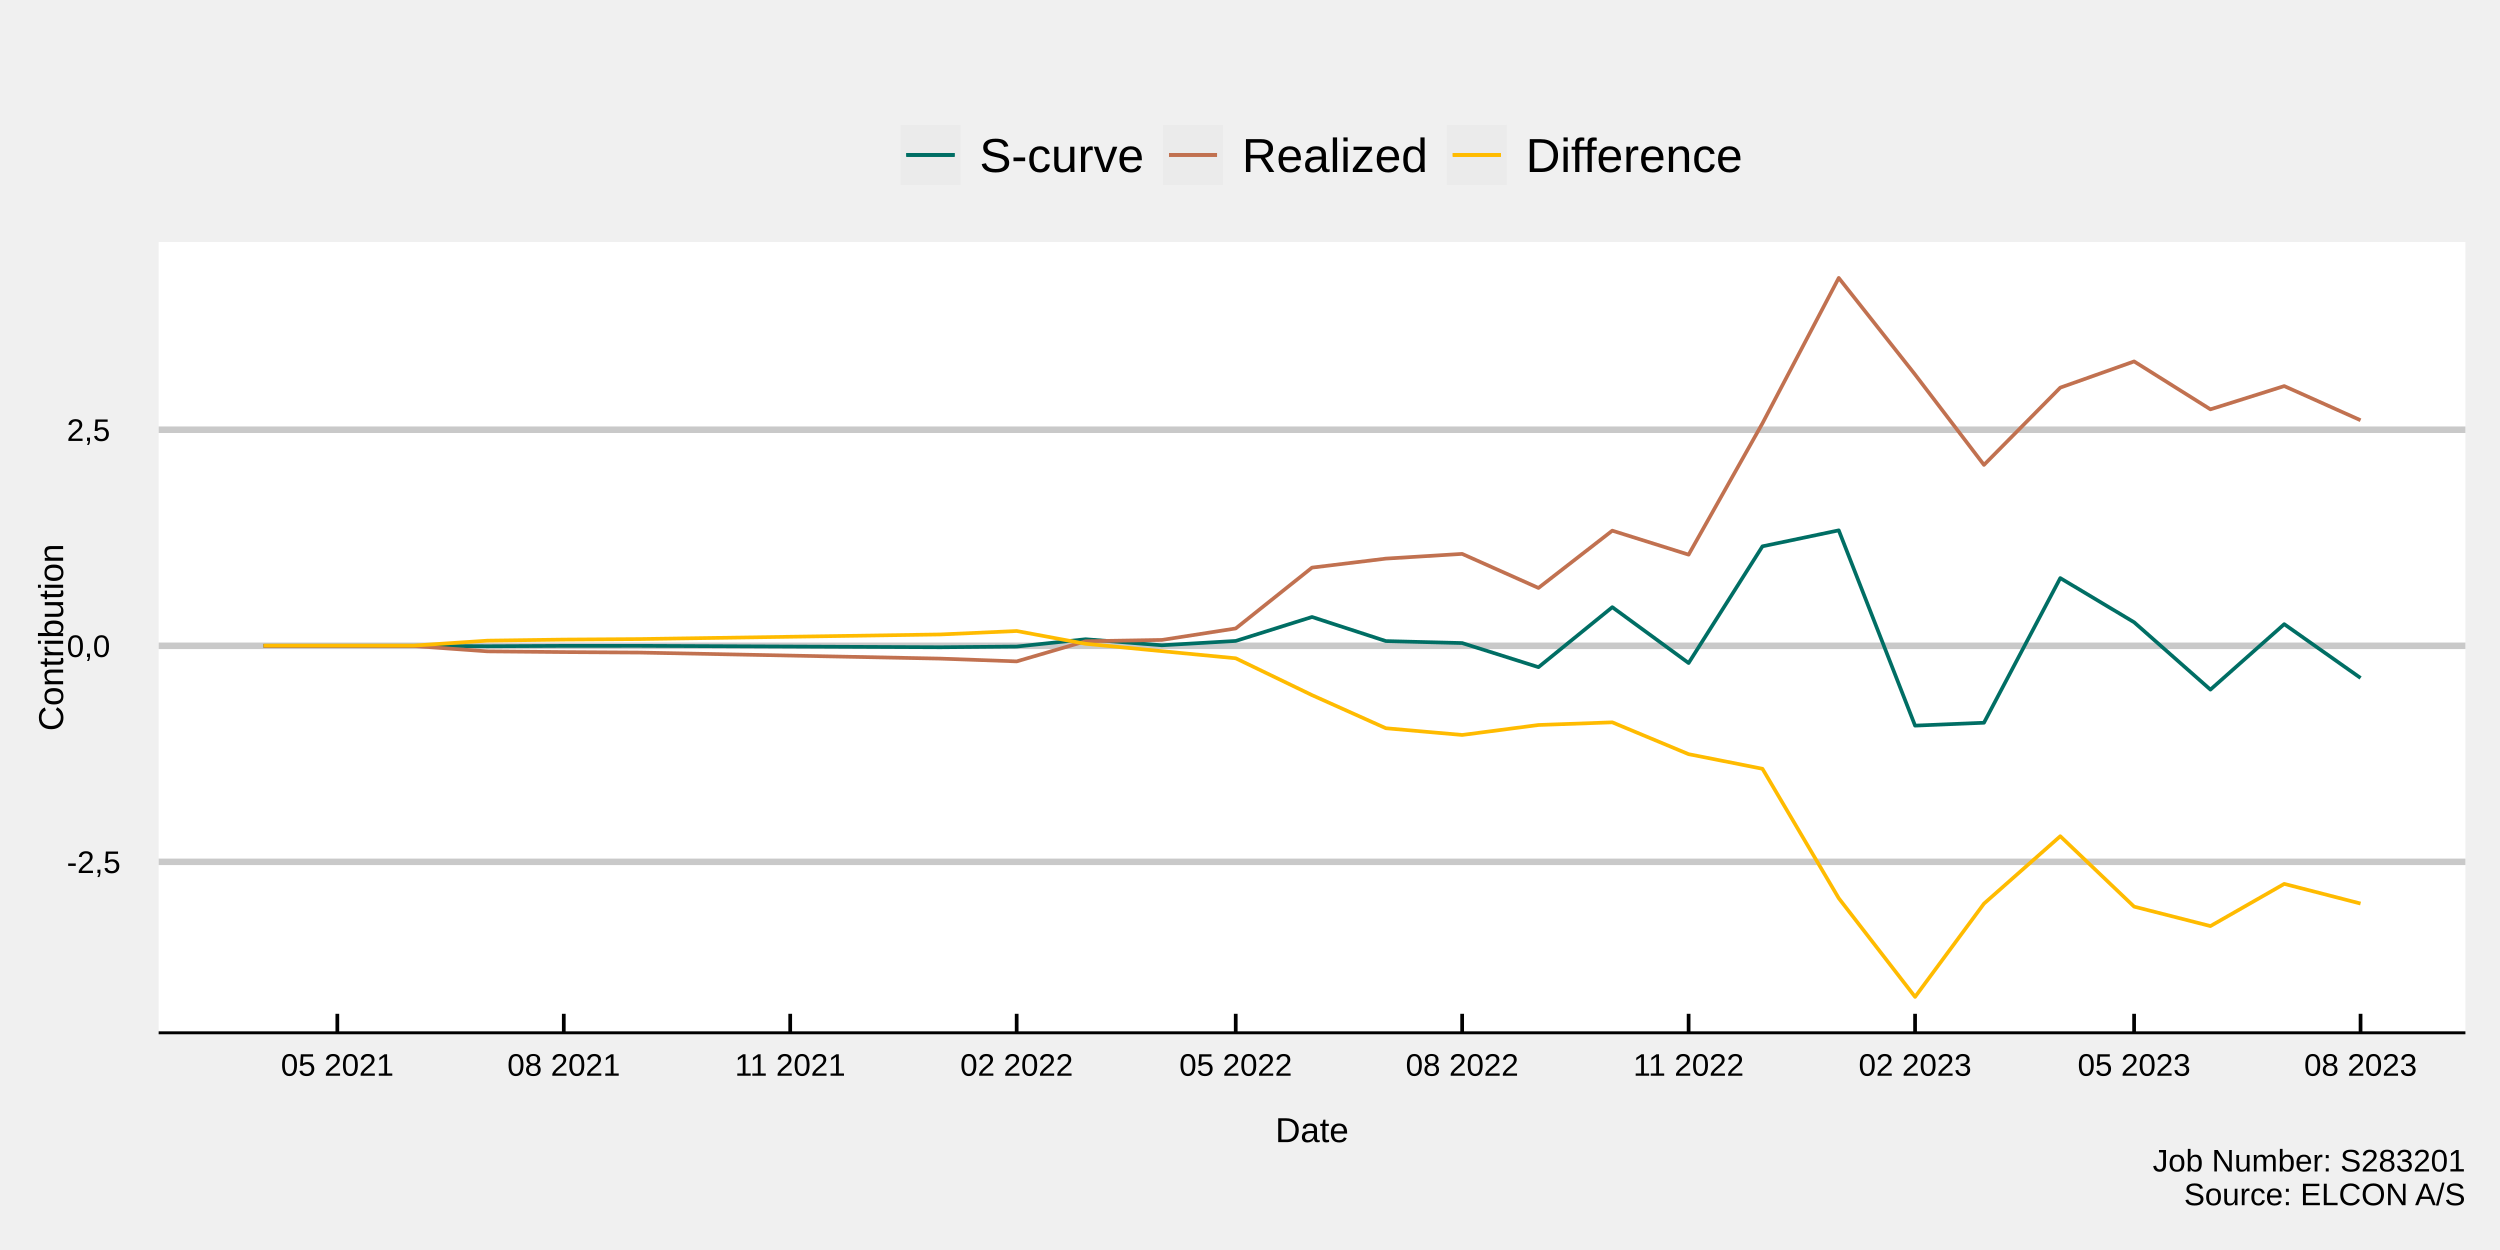
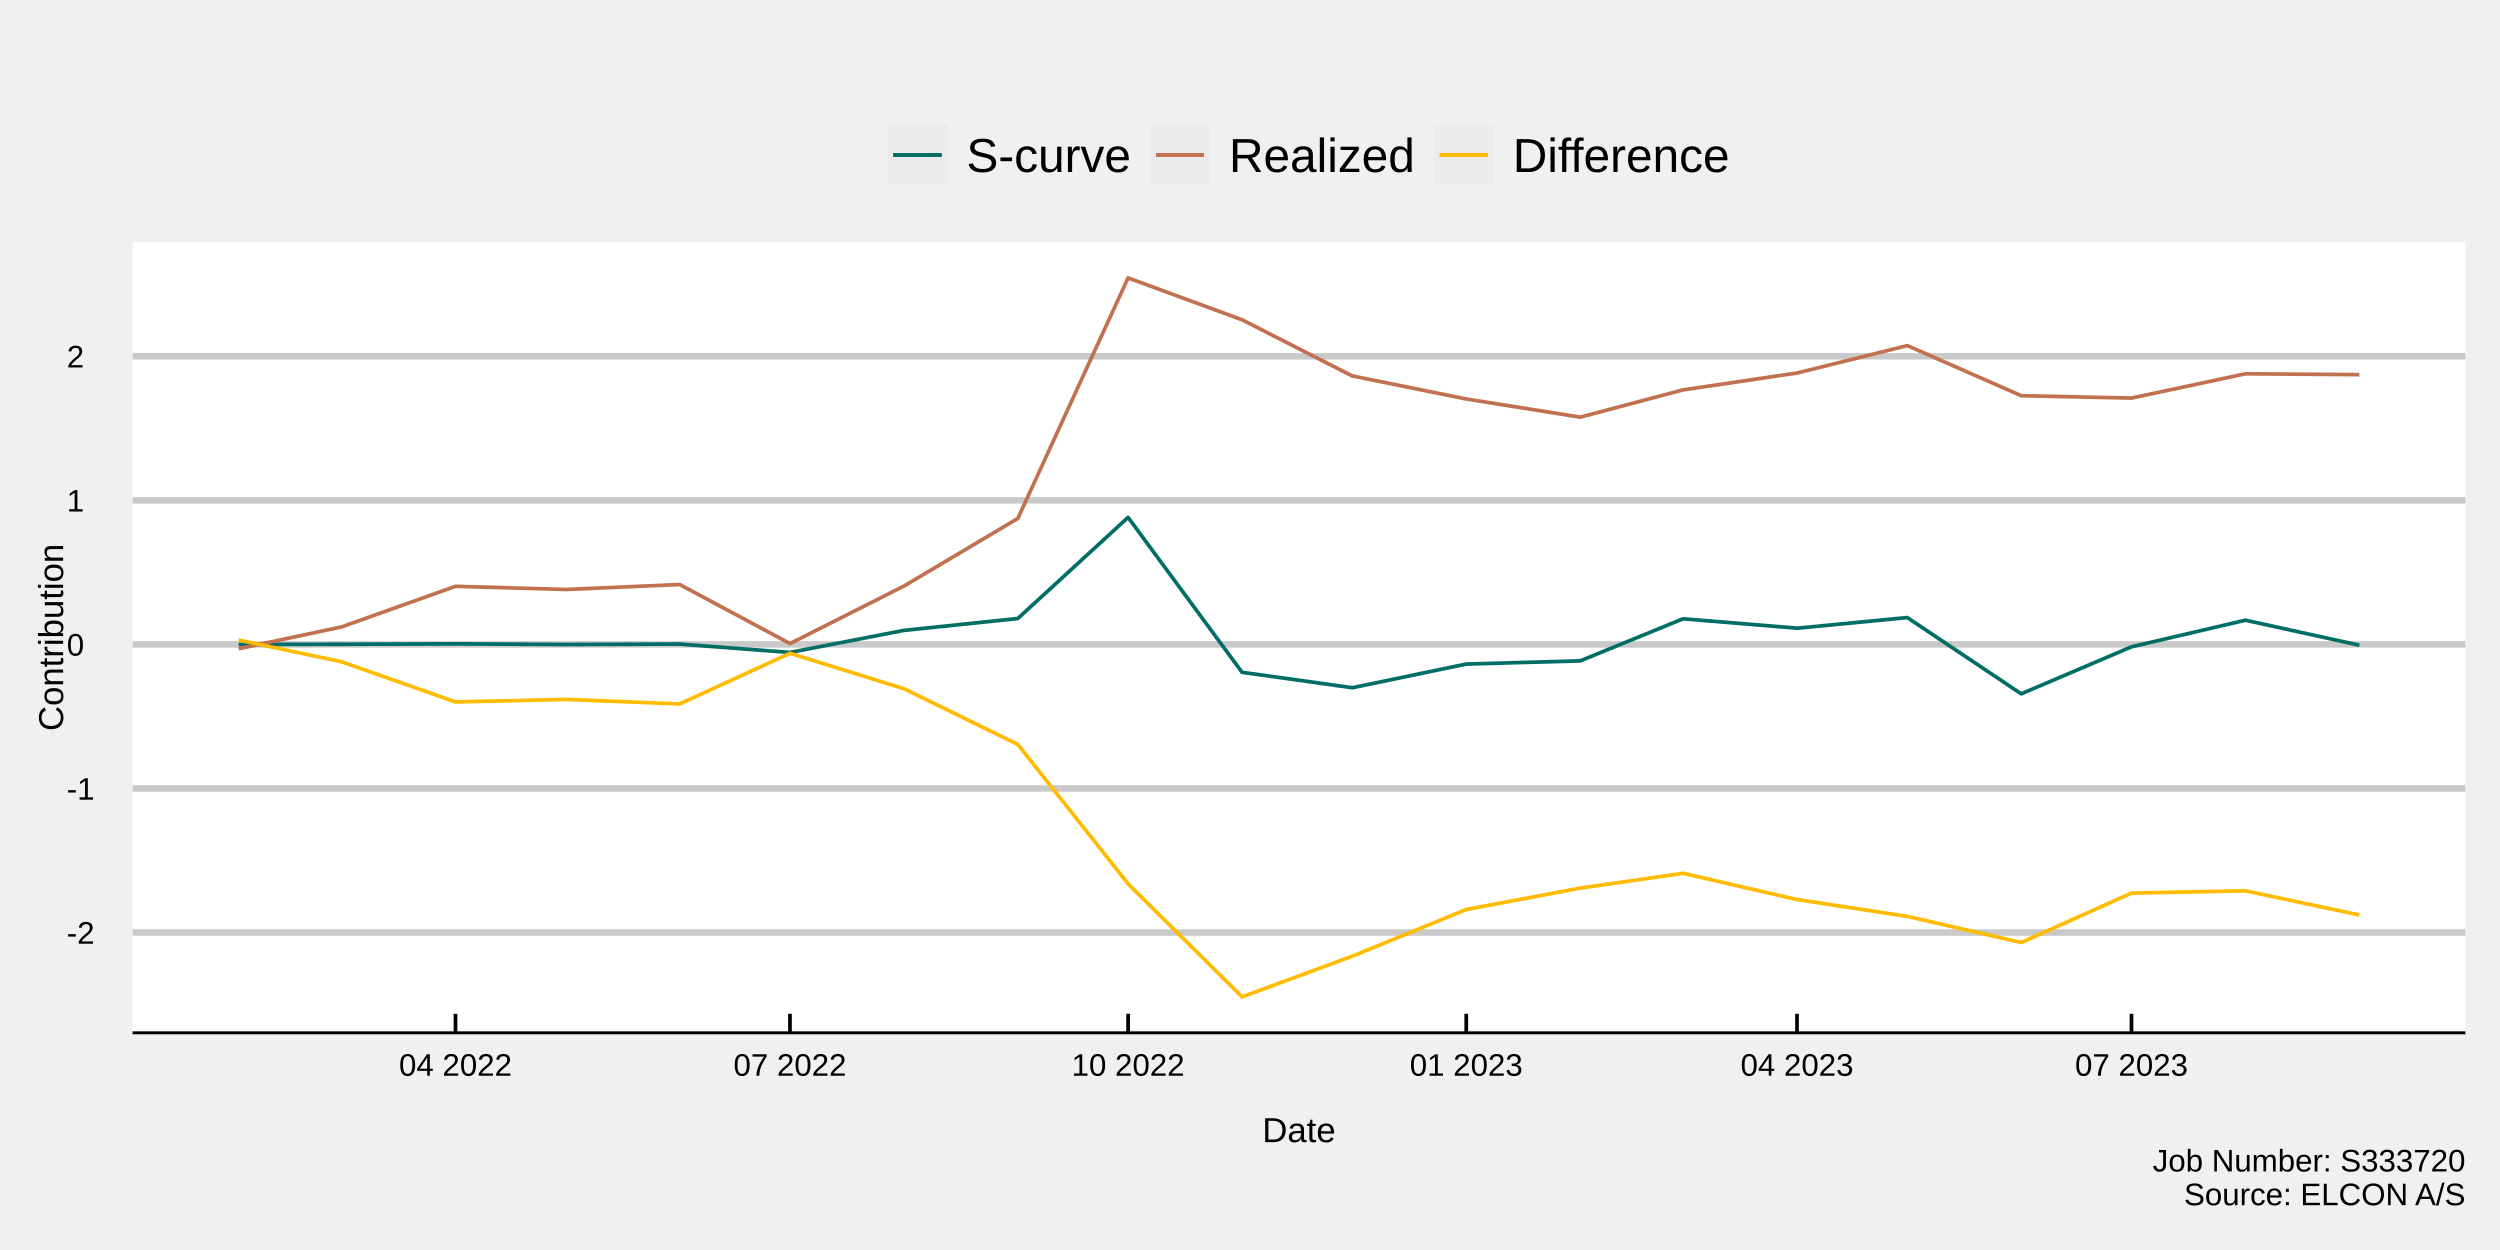
<svg xmlns="http://www.w3.org/2000/svg" class="svglite" width="720.00pt" height="360.00pt" viewBox="0 0 720.00 360.00">
  <defs>
    <style type="text/css">
    .svglite line, .svglite polyline, .svglite polygon, .svglite path, .svglite rect, .svglite circle {
      fill: none;
      stroke: #000000;
      stroke-linecap: round;
      stroke-linejoin: round;
      stroke-miterlimit: 10.00;
    }
    .svglite text {
      white-space: pre;
    }
  </style>
  </defs>
  <rect width="100%" height="100%" style="stroke: none; fill: none;" />
  <defs>
    <clipPath id="cpMC4wMHw3MjAuMDB8MC4wMHwzNjAuMDA=">
      <rect x="0.00" y="0.00" width="720.00" height="360.00" />
    </clipPath>
  </defs>
  <g clip-path="url(#cpMC4wMHw3MjAuMDB8MC4wMHwzNjAuMDA=)">
</g>
  <defs>
-     <clipPath id="cpNDUuNjl8NzEwLjA0fDY5LjY5fDI5Ny40NQ==">
-       <rect x="45.69" y="69.69" width="664.35" height="227.77" />
+     <clipPath id="cpMzguMTl8NzEwLjA0fDY5LjY5fDI5Ny40NQ==">
+       <rect x="38.19" y="69.69" width="671.85" height="227.77" />
    </clipPath>
  </defs>
-   <g clip-path="url(#cpNDUuNjl8NzEwLjA0fDY5LjY5fDI5Ny40NQ==)">
-     <rect x="45.69" y="69.69" width="664.35" height="227.77" style="stroke-width: 1.07; stroke: none; fill: #FFFFFF;" />
-     <polyline points="45.69,248.21 710.04,248.21 " style="stroke-width: 1.87; stroke: #C9C9C9; stroke-linecap: butt;" />
-     <polyline points="45.69,185.99 710.04,185.99 " style="stroke-width: 1.87; stroke: #C9C9C9; stroke-linecap: butt;" />
-     <polyline points="45.69,123.76 710.04,123.76 " style="stroke-width: 1.87; stroke: #C9C9C9; stroke-linecap: butt;" />
-     <polyline points="75.89,185.99 97.15,185.99 119.13,185.99 140.39,186.12 162.37,186.01 184.34,186.00 270.82,186.41 292.80,186.21 312.65,184.10 334.62,185.84 355.89,184.59 377.86,177.69 399.13,184.63 421.10,185.20 443.08,192.14 464.34,174.87 486.32,190.95 507.59,157.34 529.56,152.74 551.54,208.98 571.38,208.15 593.36,166.49 614.62,179.21 636.60,198.61 657.86,179.76 679.84,195.26 " style="stroke-width: 1.07; stroke: #006E64; stroke-linecap: butt;" />
-     <polyline points="75.89,186.03 97.15,186.03 119.13,186.05 140.39,187.59 162.37,187.80 184.34,187.94 270.82,189.68 292.80,190.48 312.65,184.68 334.62,184.30 355.89,180.99 377.86,163.47 399.13,160.88 421.10,159.52 443.08,169.33 464.34,152.83 486.32,159.74 507.59,121.91 529.56,80.04 551.54,107.87 571.38,133.89 593.36,111.64 614.62,104.09 636.60,117.89 657.86,111.19 679.84,121.03 " style="stroke-width: 1.07; stroke: #C17150; stroke-linecap: butt;" />
-     <polyline points="75.89,185.94 97.15,185.94 119.13,185.93 140.39,184.51 162.37,184.20 184.34,184.05 270.82,182.72 292.80,181.73 312.65,185.41 334.62,187.54 355.89,189.59 377.86,200.20 399.13,209.73 421.10,211.67 443.08,208.80 464.34,208.03 486.32,217.20 507.59,221.41 529.56,258.69 551.54,287.10 571.38,260.25 593.36,240.83 614.62,261.11 636.60,266.71 657.86,254.56 679.84,260.22 " style="stroke-width: 1.07; stroke: #FFBB00; stroke-linecap: butt;" />
+   <g clip-path="url(#cpMzguMTl8NzEwLjA0fDY5LjY5fDI5Ny40NQ==)">
+     <rect x="38.19" y="69.69" width="671.85" height="227.77" style="stroke-width: 1.07; stroke: none; fill: #FFFFFF;" />
+     <polyline points="38.19,268.57 710.04,268.57 " style="stroke-width: 1.87; stroke: #C9C9C9; stroke-linecap: butt;" />
+     <polyline points="38.19,227.08 710.04,227.08 " style="stroke-width: 1.87; stroke: #C9C9C9; stroke-linecap: butt;" />
+     <polyline points="38.19,185.59 710.04,185.59 " style="stroke-width: 1.87; stroke: #C9C9C9; stroke-linecap: butt;" />
+     <polyline points="38.19,144.10 710.04,144.10 " style="stroke-width: 1.87; stroke: #C9C9C9; stroke-linecap: butt;" />
+     <polyline points="38.19,102.61 710.04,102.61 " style="stroke-width: 1.87; stroke: #C9C9C9; stroke-linecap: butt;" />
+     <polyline points="68.73,185.59 98.36,185.55 131.18,185.43 162.94,185.62 195.75,185.49 227.51,187.91 260.32,181.55 293.13,178.13 324.89,149.00 357.71,193.62 389.46,198.07 422.28,191.25 455.09,190.33 484.73,178.21 517.54,180.92 549.30,177.86 582.11,199.82 613.87,186.28 646.68,178.62 679.50,185.83 " style="stroke-width: 1.07; stroke: #006E64; stroke-linecap: butt;" />
+     <polyline points="68.73,186.84 98.36,180.55 131.18,168.86 162.94,169.77 195.75,168.34 227.51,185.35 260.32,168.79 293.13,149.32 324.89,80.04 357.71,92.10 389.46,108.27 422.28,114.91 455.09,120.14 484.73,112.28 517.54,107.43 549.30,99.53 582.11,113.96 613.87,114.65 646.68,107.65 679.50,107.90 " style="stroke-width: 1.07; stroke: #C17150; stroke-linecap: butt;" />
+     <polyline points="68.73,184.34 98.36,190.59 131.18,202.16 162.94,201.43 195.75,202.73 227.51,188.15 260.32,198.35 293.13,214.40 324.89,254.55 357.71,287.10 389.46,275.39 422.28,261.93 455.09,255.78 484.73,251.51 517.54,259.07 549.30,263.92 582.11,271.45 613.87,257.21 646.68,256.56 679.50,263.52 " style="stroke-width: 1.07; stroke: #FFBB00; stroke-linecap: butt;" />
  </g>
  <g clip-path="url(#cpMC4wMHw3MjAuMDB8MC4wMHwzNjAuMDA=)">
-     <text x="19.23" y="251.43" style="font-size: 9.00px; font-family: &quot;Arial&quot;;" textLength="15.50px" lengthAdjust="spacingAndGlyphs">-2,5</text>
-     <text x="19.23" y="189.21" style="font-size: 9.00px; font-family: &quot;Arial&quot;;" textLength="12.51px" lengthAdjust="spacingAndGlyphs">0,0</text>
-     <text x="19.23" y="126.99" style="font-size: 9.00px; font-family: &quot;Arial&quot;;" textLength="12.51px" lengthAdjust="spacingAndGlyphs">2,5</text>
-     <polyline points="45.69,297.45 710.04,297.45 " style="stroke-width: 0.85; stroke-linecap: butt;" />
-     <polyline points="97.15,291.97 97.15,297.45 " style="stroke-width: 1.07; stroke-linecap: butt;" />
-     <polyline points="162.37,291.97 162.37,297.45 " style="stroke-width: 1.07; stroke-linecap: butt;" />
-     <polyline points="227.58,291.97 227.58,297.45 " style="stroke-width: 1.07; stroke-linecap: butt;" />
-     <polyline points="292.80,291.97 292.80,297.45 " style="stroke-width: 1.07; stroke-linecap: butt;" />
-     <polyline points="355.89,291.97 355.89,297.45 " style="stroke-width: 1.07; stroke-linecap: butt;" />
-     <polyline points="421.10,291.97 421.10,297.45 " style="stroke-width: 1.07; stroke-linecap: butt;" />
-     <polyline points="486.32,291.97 486.32,297.45 " style="stroke-width: 1.07; stroke-linecap: butt;" />
-     <polyline points="551.54,291.97 551.54,297.45 " style="stroke-width: 1.07; stroke-linecap: butt;" />
-     <polyline points="614.62,291.97 614.62,297.45 " style="stroke-width: 1.07; stroke-linecap: butt;" />
-     <polyline points="679.84,291.97 679.84,297.45 " style="stroke-width: 1.07; stroke-linecap: butt;" />
-     <text x="97.15" y="309.82" text-anchor="middle" style="font-size: 9.00px; font-family: &quot;Arial&quot;;" textLength="32.52px" lengthAdjust="spacingAndGlyphs">05 2021</text>
-     <text x="162.37" y="309.82" text-anchor="middle" style="font-size: 9.00px; font-family: &quot;Arial&quot;;" textLength="32.52px" lengthAdjust="spacingAndGlyphs">08 2021</text>
-     <text x="227.58" y="309.82" text-anchor="middle" style="font-size: 9.00px; font-family: &quot;Arial&quot;;" textLength="31.85px" lengthAdjust="spacingAndGlyphs">11 2021</text>
-     <text x="292.80" y="309.82" text-anchor="middle" style="font-size: 9.00px; font-family: &quot;Arial&quot;;" textLength="32.52px" lengthAdjust="spacingAndGlyphs">02 2022</text>
-     <text x="355.89" y="309.82" text-anchor="middle" style="font-size: 9.00px; font-family: &quot;Arial&quot;;" textLength="32.52px" lengthAdjust="spacingAndGlyphs">05 2022</text>
-     <text x="421.10" y="309.82" text-anchor="middle" style="font-size: 9.00px; font-family: &quot;Arial&quot;;" textLength="32.52px" lengthAdjust="spacingAndGlyphs">08 2022</text>
-     <text x="486.32" y="309.82" text-anchor="middle" style="font-size: 9.00px; font-family: &quot;Arial&quot;;" textLength="31.85px" lengthAdjust="spacingAndGlyphs">11 2022</text>
-     <text x="551.54" y="309.82" text-anchor="middle" style="font-size: 9.00px; font-family: &quot;Arial&quot;;" textLength="32.52px" lengthAdjust="spacingAndGlyphs">02 2023</text>
-     <text x="614.62" y="309.82" text-anchor="middle" style="font-size: 9.00px; font-family: &quot;Arial&quot;;" textLength="32.52px" lengthAdjust="spacingAndGlyphs">05 2023</text>
-     <text x="679.84" y="309.82" text-anchor="middle" style="font-size: 9.00px; font-family: &quot;Arial&quot;;" textLength="32.52px" lengthAdjust="spacingAndGlyphs">08 2023</text>
-     <text x="377.86" y="328.94" text-anchor="middle" style="font-size: 10.00px; font-family: &quot;Arial&quot;;" textLength="21.13px" lengthAdjust="spacingAndGlyphs">Date</text>
+     <text x="19.23" y="271.79" style="font-size: 9.00px; font-family: &quot;Arial&quot;;" textLength="8.00px" lengthAdjust="spacingAndGlyphs">-2</text>
+     <text x="19.23" y="230.30" style="font-size: 9.00px; font-family: &quot;Arial&quot;;" textLength="8.00px" lengthAdjust="spacingAndGlyphs">-1</text>
+     <text x="19.23" y="188.81" style="font-size: 9.00px; font-family: &quot;Arial&quot;;" textLength="5.00px" lengthAdjust="spacingAndGlyphs">0</text>
+     <text x="19.23" y="147.32" style="font-size: 9.00px; font-family: &quot;Arial&quot;;" textLength="5.00px" lengthAdjust="spacingAndGlyphs">1</text>
+     <text x="19.23" y="105.83" style="font-size: 9.00px; font-family: &quot;Arial&quot;;" textLength="5.00px" lengthAdjust="spacingAndGlyphs">2</text>
+     <polyline points="38.19,297.45 710.04,297.45 " style="stroke-width: 0.85; stroke-linecap: butt;" />
+     <polyline points="131.18,291.97 131.18,297.45 " style="stroke-width: 1.07; stroke-linecap: butt;" />
+     <polyline points="227.51,291.97 227.51,297.45 " style="stroke-width: 1.07; stroke-linecap: butt;" />
+     <polyline points="324.89,291.97 324.89,297.45 " style="stroke-width: 1.07; stroke-linecap: butt;" />
+     <polyline points="422.28,291.97 422.28,297.45 " style="stroke-width: 1.07; stroke-linecap: butt;" />
+     <polyline points="517.54,291.97 517.54,297.45 " style="stroke-width: 1.07; stroke-linecap: butt;" />
+     <polyline points="613.87,291.97 613.87,297.45 " style="stroke-width: 1.07; stroke-linecap: butt;" />
+     <text x="131.18" y="309.82" text-anchor="middle" style="font-size: 9.00px; font-family: &quot;Arial&quot;;" textLength="32.52px" lengthAdjust="spacingAndGlyphs">04 2022</text>
+     <text x="227.51" y="309.82" text-anchor="middle" style="font-size: 9.00px; font-family: &quot;Arial&quot;;" textLength="32.52px" lengthAdjust="spacingAndGlyphs">07 2022</text>
+     <text x="324.89" y="309.82" text-anchor="middle" style="font-size: 9.00px; font-family: &quot;Arial&quot;;" textLength="32.52px" lengthAdjust="spacingAndGlyphs">10 2022</text>
+     <text x="422.28" y="309.82" text-anchor="middle" style="font-size: 9.00px; font-family: &quot;Arial&quot;;" textLength="32.52px" lengthAdjust="spacingAndGlyphs">01 2023</text>
+     <text x="517.54" y="309.82" text-anchor="middle" style="font-size: 9.00px; font-family: &quot;Arial&quot;;" textLength="32.52px" lengthAdjust="spacingAndGlyphs">04 2023</text>
+     <text x="613.87" y="309.82" text-anchor="middle" style="font-size: 9.00px; font-family: &quot;Arial&quot;;" textLength="32.52px" lengthAdjust="spacingAndGlyphs">07 2023</text>
+     <text x="374.11" y="328.94" text-anchor="middle" style="font-size: 10.00px; font-family: &quot;Arial&quot;;" textLength="21.13px" lengthAdjust="spacingAndGlyphs">Date</text>
    <text transform="translate(18.18,183.57) rotate(-90)" text-anchor="middle" style="font-size: 10.00px; font-family: &quot;Arial&quot;;" textLength="53.96px" lengthAdjust="spacingAndGlyphs">Contribution</text>
-     <rect x="259.34" y="35.97" width="17.28" height="17.28" style="stroke-width: 1.07; stroke: none; fill: #EBEBEB;" />
-     <line x1="261.06" y1="44.61" x2="274.89" y2="44.61" style="stroke-width: 1.07; stroke: #006E64; stroke-linecap: butt;" />
-     <line x1="261.06" y1="44.61" x2="274.89" y2="44.61" style="stroke-width: 1.07; stroke: #006E64; stroke-linecap: butt;" />
-     <line x1="261.06" y1="44.61" x2="274.89" y2="44.61" style="stroke-width: 1.07; stroke: #006E64; stroke-linecap: butt;" />
-     <rect x="334.95" y="35.97" width="17.28" height="17.28" style="stroke-width: 1.07; stroke: none; fill: #EBEBEB;" />
-     <line x1="336.68" y1="44.61" x2="350.50" y2="44.61" style="stroke-width: 1.07; stroke: #C17150; stroke-linecap: butt;" />
-     <line x1="336.68" y1="44.61" x2="350.50" y2="44.61" style="stroke-width: 1.07; stroke: #C17150; stroke-linecap: butt;" />
-     <line x1="336.68" y1="44.61" x2="350.50" y2="44.61" style="stroke-width: 1.07; stroke: #C17150; stroke-linecap: butt;" />
-     <rect x="416.69" y="35.97" width="17.28" height="17.28" style="stroke-width: 1.07; stroke: none; fill: #EBEBEB;" />
-     <line x1="418.41" y1="44.61" x2="432.24" y2="44.61" style="stroke-width: 1.07; stroke: #FFBB00; stroke-linecap: butt;" />
-     <line x1="418.41" y1="44.61" x2="432.24" y2="44.61" style="stroke-width: 1.07; stroke: #FFBB00; stroke-linecap: butt;" />
-     <line x1="418.41" y1="44.61" x2="432.24" y2="44.61" style="stroke-width: 1.07; stroke: #FFBB00; stroke-linecap: butt;" />
-     <text x="282.10" y="49.53" style="font-size: 13.75px; font-family: &quot;Arial&quot;;" textLength="47.38px" lengthAdjust="spacingAndGlyphs">S-curve</text>
-     <text x="357.71" y="49.53" style="font-size: 13.75px; font-family: &quot;Arial&quot;;" textLength="53.50px" lengthAdjust="spacingAndGlyphs">Realized</text>
-     <text x="439.45" y="49.53" style="font-size: 13.75px; font-family: &quot;Arial&quot;;" textLength="62.42px" lengthAdjust="spacingAndGlyphs">Difference</text>
-     <text x="710.04" y="337.38" text-anchor="end" style="font-size: 9.00px; font-family: &quot;Arial&quot;;" textLength="90.04px" lengthAdjust="spacingAndGlyphs">Job Number: S283201</text>
+     <rect x="255.59" y="35.97" width="17.28" height="17.28" style="stroke-width: 1.07; stroke: none; fill: #EBEBEB;" />
+     <line x1="257.31" y1="44.61" x2="271.14" y2="44.61" style="stroke-width: 1.07; stroke: #006E64; stroke-linecap: butt;" />
+     <line x1="257.31" y1="44.61" x2="271.14" y2="44.61" style="stroke-width: 1.07; stroke: #006E64; stroke-linecap: butt;" />
+     <line x1="257.31" y1="44.61" x2="271.14" y2="44.61" style="stroke-width: 1.07; stroke: #006E64; stroke-linecap: butt;" />
+     <rect x="331.20" y="35.97" width="17.28" height="17.28" style="stroke-width: 1.07; stroke: none; fill: #EBEBEB;" />
+     <line x1="332.93" y1="44.61" x2="346.75" y2="44.61" style="stroke-width: 1.07; stroke: #C17150; stroke-linecap: butt;" />
+     <line x1="332.93" y1="44.61" x2="346.75" y2="44.61" style="stroke-width: 1.07; stroke: #C17150; stroke-linecap: butt;" />
+     <line x1="332.93" y1="44.61" x2="346.75" y2="44.61" style="stroke-width: 1.07; stroke: #C17150; stroke-linecap: butt;" />
+     <rect x="412.94" y="35.97" width="17.28" height="17.28" style="stroke-width: 1.07; stroke: none; fill: #EBEBEB;" />
+     <line x1="414.66" y1="44.61" x2="428.49" y2="44.61" style="stroke-width: 1.07; stroke: #FFBB00; stroke-linecap: butt;" />
+     <line x1="414.66" y1="44.61" x2="428.49" y2="44.61" style="stroke-width: 1.07; stroke: #FFBB00; stroke-linecap: butt;" />
+     <line x1="414.66" y1="44.61" x2="428.49" y2="44.61" style="stroke-width: 1.07; stroke: #FFBB00; stroke-linecap: butt;" />
+     <text x="278.34" y="49.53" style="font-size: 13.75px; font-family: &quot;Arial&quot;;" textLength="47.38px" lengthAdjust="spacingAndGlyphs">S-curve</text>
+     <text x="353.96" y="49.53" style="font-size: 13.75px; font-family: &quot;Arial&quot;;" textLength="53.50px" lengthAdjust="spacingAndGlyphs">Realized</text>
+     <text x="435.69" y="49.53" style="font-size: 13.75px; font-family: &quot;Arial&quot;;" textLength="62.42px" lengthAdjust="spacingAndGlyphs">Difference</text>
+     <text x="710.04" y="337.38" text-anchor="end" style="font-size: 9.00px; font-family: &quot;Arial&quot;;" textLength="90.04px" lengthAdjust="spacingAndGlyphs">Job Number: S333720</text>
    <text x="710.04" y="347.10" text-anchor="end" style="font-size: 9.00px; font-family: &quot;Arial&quot;;" textLength="83.53px" lengthAdjust="spacingAndGlyphs"> Source: ELCON A/S</text>
  </g>
</svg>
